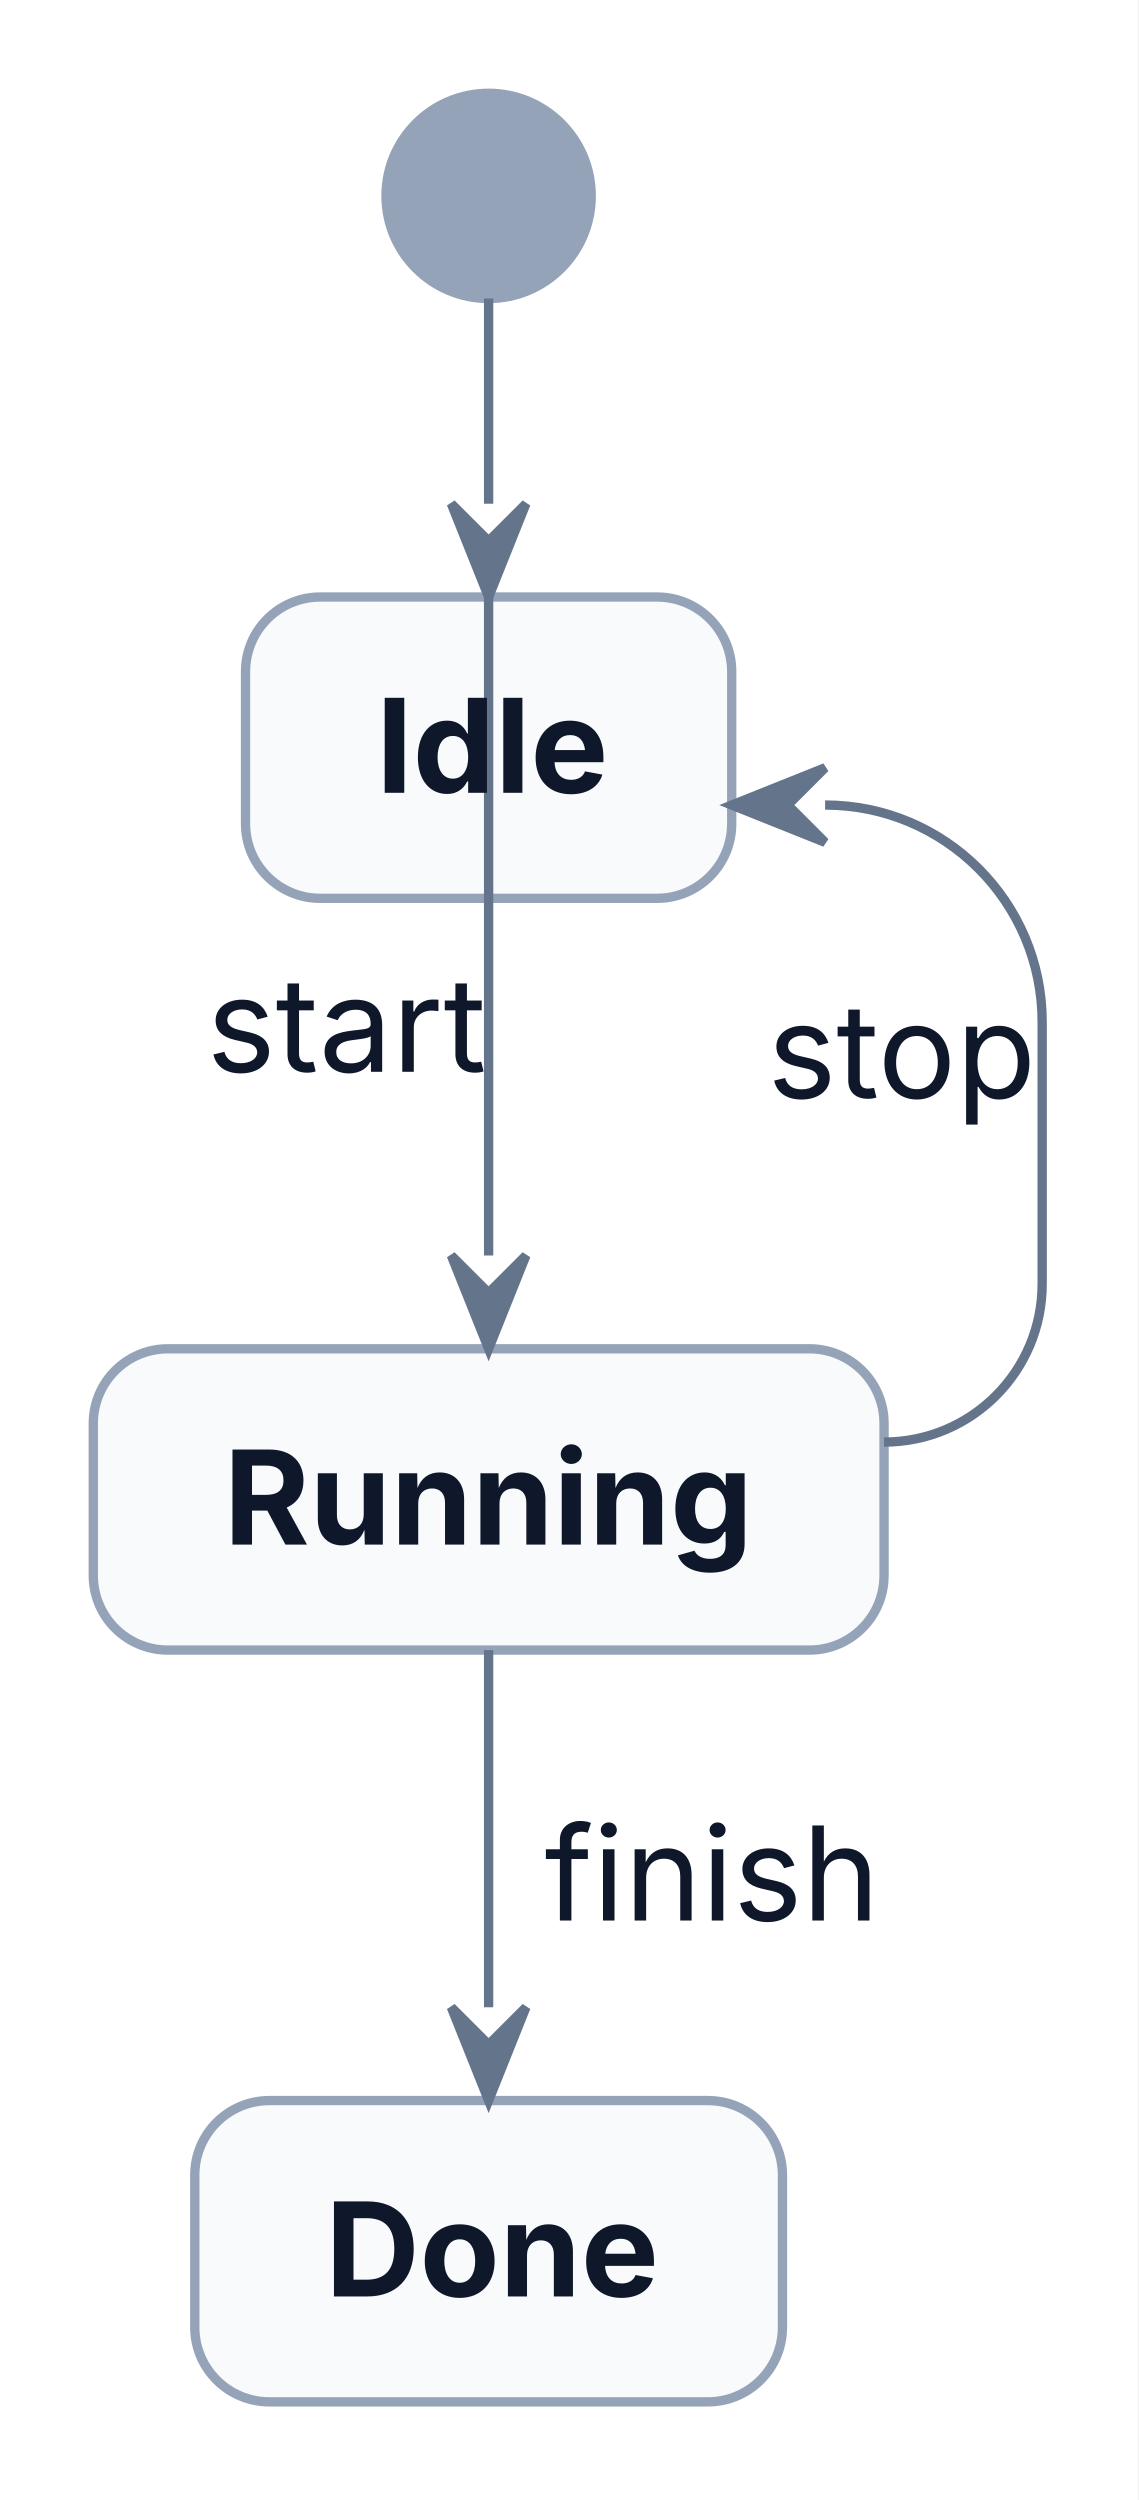
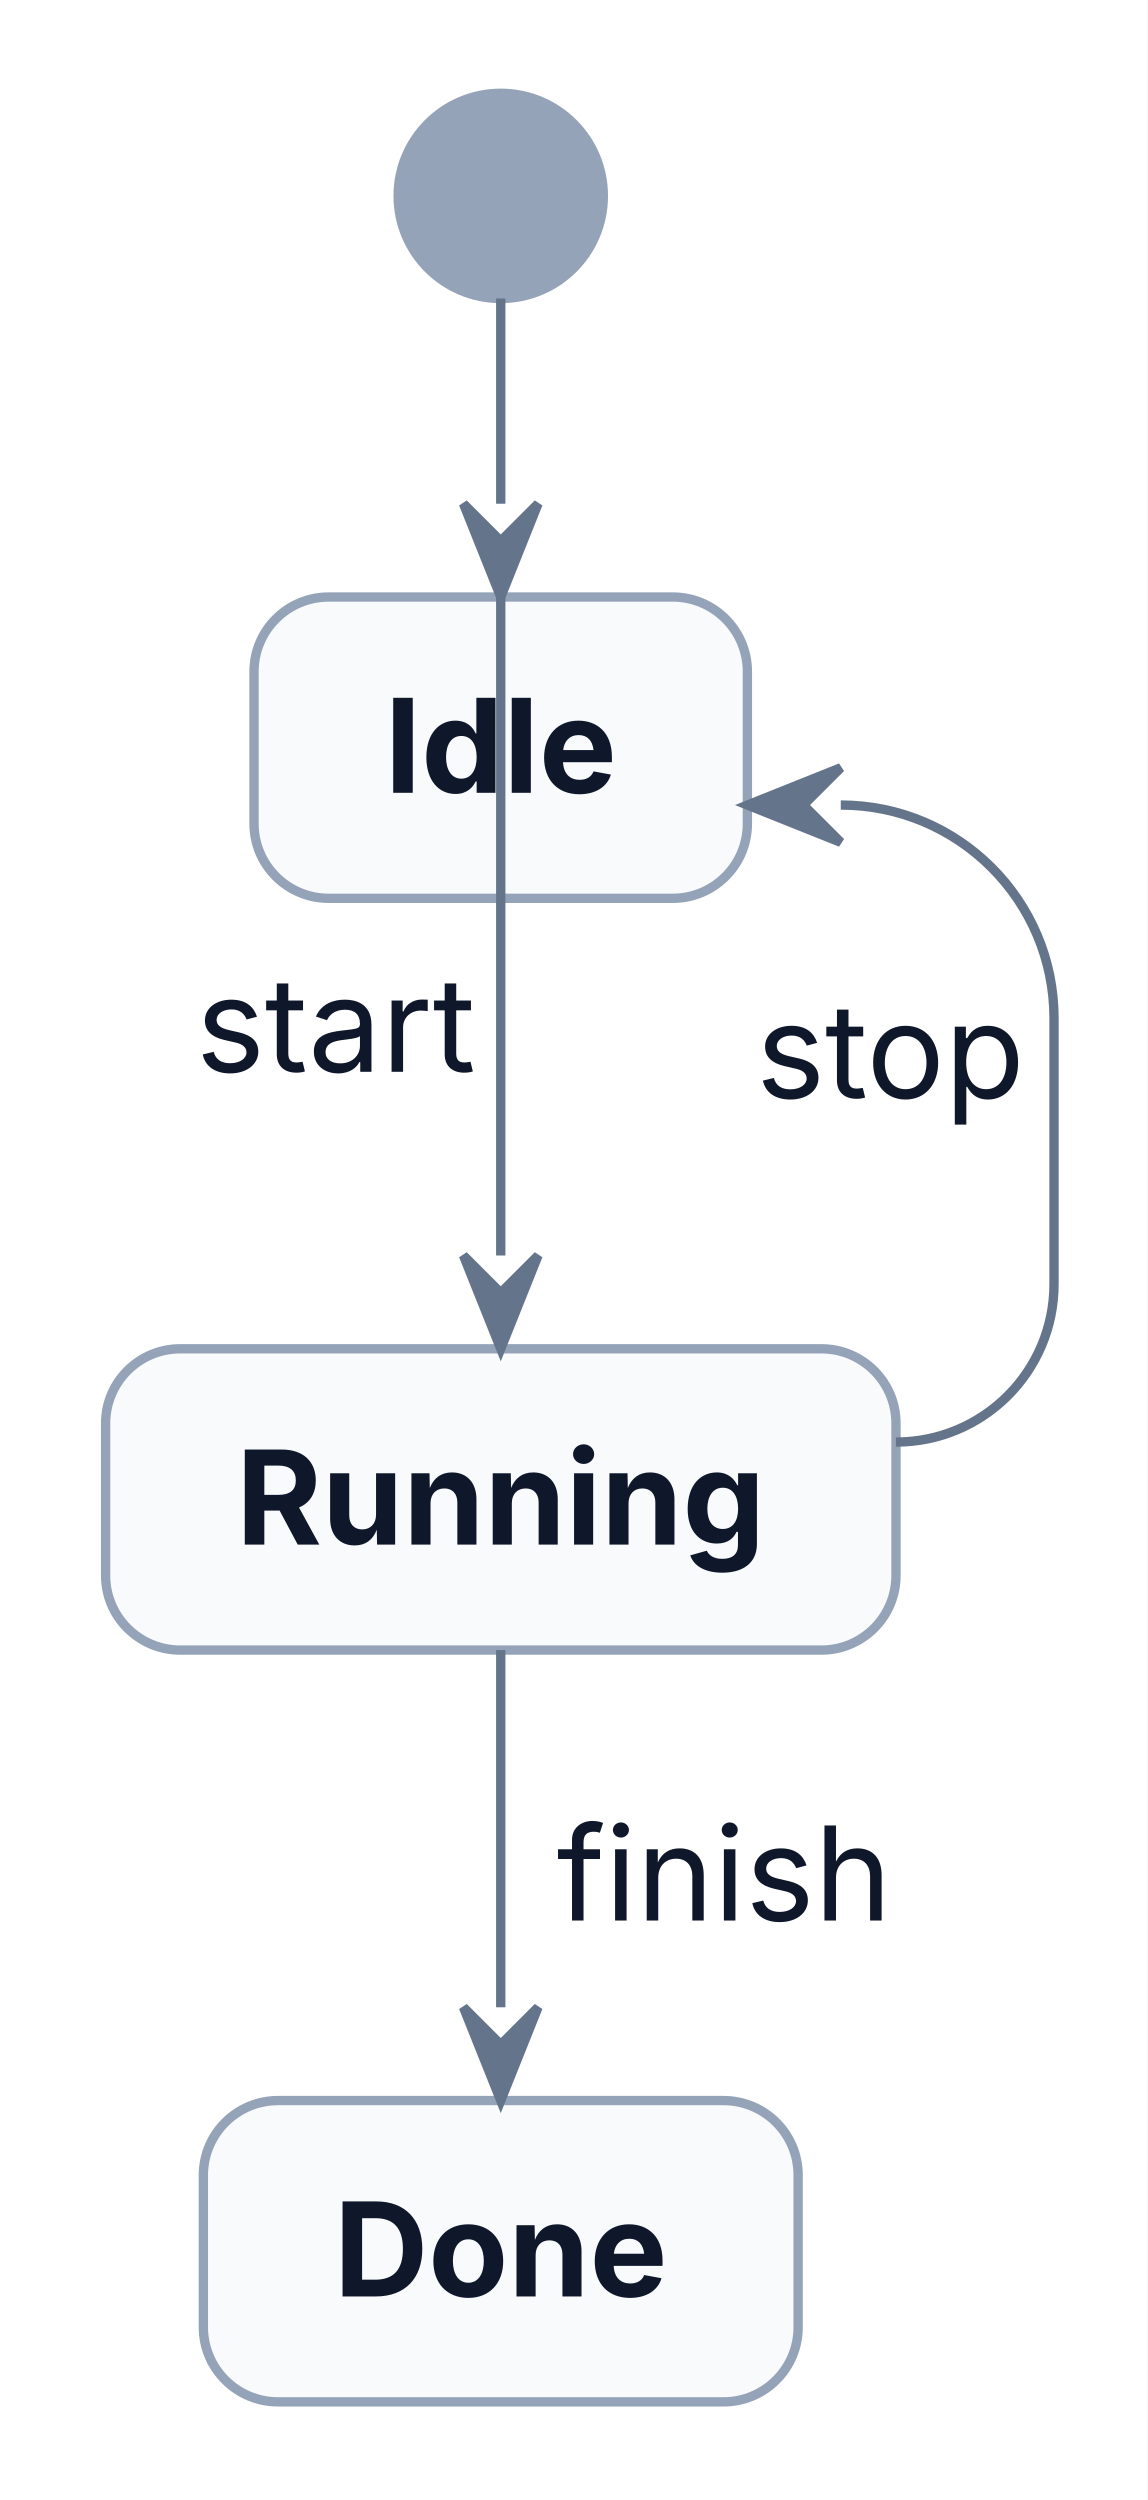
- <svg xmlns="http://www.w3.org/2000/svg" width="122" height="268" viewBox="0 0 122 268">
-   <rect x="0" y="0" width="122" height="268" fill="#FFFFFF" />
+ <svg xmlns="http://www.w3.org/2000/svg" width="123" height="268" viewBox="0 0 123 268">
+   <rect x="0" y="0" width="123" height="268" fill="#FFFFFF" />
  <g transform="translate(10,10)">
    <g>
-       <ellipse cx="42.38" cy="11" rx="11" ry="11" fill="#94A3B8" stroke="#94A3B8" stroke-width="1" />
-       <rect x="16.32" y="54" width="52.12" height="32.3" rx="8" ry="8" fill="#F8FAFC" stroke="#94A3B8" stroke-width="1" />
-       <rect x="0" y="134.59" width="84.77" height="32.3" rx="8" ry="8" fill="#F8FAFC" stroke="#94A3B8" stroke-width="1" />
-       <rect x="10.88" y="215.18" width="63" height="32.3" rx="8" ry="8" fill="#F8FAFC" stroke="#94A3B8" stroke-width="1" />
+       <ellipse cx="43.68" cy="11" rx="11" ry="11" fill="#94A3B8" stroke="#94A3B8" stroke-width="1" />
+       <rect x="17.23" y="54" width="52.89" height="32.3" rx="8" ry="8" fill="#F8FAFC" stroke="#94A3B8" stroke-width="1" />
+       <rect x="1.32" y="134.59" width="84.73" height="32.3" rx="8" ry="8" fill="#F8FAFC" stroke="#94A3B8" stroke-width="1" />
+       <rect x="11.8" y="215.18" width="63.76" height="32.3" rx="8" ry="8" fill="#F8FAFC" stroke="#94A3B8" stroke-width="1" />
    </g>
    <g id="lines">
-       <polyline points="42.38,22 42.38,44" fill="none" stroke="#64748B" stroke-width="1" />
-       <polyline points="42.38,54 42.38,124.59" fill="none" stroke="#64748B" stroke-width="1" />
-       <path d="M84.77,144.59 L84.77,144.59 C94.13,144.59 101.72,137 101.72,127.64 L101.72,99.57 C101.72,86.72 91.3,76.3 78.45,76.3 L78.45,76.3" fill="none" stroke="#64748B" stroke-width="1" />
-       <polyline points="42.38,166.89 42.38,205.18" fill="none" stroke="#64748B" stroke-width="1" />
-       <polygon points="38.38,44 42.38,54 46.38,44 42.38,48" fill="#64748B" stroke="#64748B" stroke-width="1" />
-       <polygon points="38.38,124.59 42.38,134.59 46.38,124.59 42.38,128.59" fill="#64748B" stroke="#64748B" stroke-width="1" />
-       <polygon points="78.45,72.3 68.45,76.3 78.45,80.3 74.45,76.3" fill="#64748B" stroke="#64748B" stroke-width="1" />
-       <polygon points="38.38,205.18 42.38,215.18 46.38,205.18 42.38,209.18" fill="#64748B" stroke="#64748B" stroke-width="1" />
+       <polyline points="43.68,22 43.68,44" fill="none" stroke="#64748B" stroke-width="1" />
+       <polyline points="43.68,54 43.68,124.59" fill="none" stroke="#64748B" stroke-width="1" />
+       <path d="M86.04,144.59 L86.04,144.59 C95.4,144.59 102.99,137.01 102.99,127.65 L102.99,99.16 C102.99,86.53 92.75,76.3 80.13,76.3 L80.13,76.3" fill="none" stroke="#64748B" stroke-width="1" />
+       <polyline points="43.68,166.89 43.68,205.18" fill="none" stroke="#64748B" stroke-width="1" />
+       <polygon points="39.68,44 43.68,54 47.68,44 43.68,48" fill="#64748B" stroke="#64748B" stroke-width="1" />
+       <polygon points="39.68,124.59 43.68,134.59 47.68,124.59 43.68,128.59" fill="#64748B" stroke="#64748B" stroke-width="1" />
+       <polygon points="80.13,72.3 70.13,76.3 80.13,80.3 76.13,76.3" fill="#64748B" stroke="#64748B" stroke-width="1" />
+       <polygon points="39.68,205.18 43.68,215.18 47.68,205.18 43.68,209.18" fill="#64748B" stroke="#64748B" stroke-width="1" />
    </g>
    <g>
      <text font-family="Inter, ui-sans-serif, system-ui, -apple-system, Segoe UI, DejaVu Sans, Liberation Sans, Arial, Liberation Sans, Arimo, Helvetica, Nimbus Sans, sans-serif, Noto Color Emoji, Apple Color Emoji, Segoe UI Emoji" xml:space="preserve">
-         <tspan x="30.32" y="74.99" font-size="14" fill="#0F172A" font-weight="bold" textLength="24.12" lengthAdjust="spacing">Idle</tspan>
+         <tspan x="31.23" y="74.99" font-size="14" fill="#0F172A" font-weight="bold" textLength="24.89" lengthAdjust="spacing">Idle</tspan>
      </text>
      <text font-family="Inter, ui-sans-serif, system-ui, -apple-system, Segoe UI, DejaVu Sans, Liberation Sans, Arial, Liberation Sans, Arimo, Helvetica, Nimbus Sans, sans-serif, Noto Color Emoji, Apple Color Emoji, Segoe UI Emoji" xml:space="preserve">
-         <tspan x="14" y="155.58" font-size="14" fill="#0F172A" font-weight="bold" textLength="56.77" lengthAdjust="spacing">Running</tspan>
+         <tspan x="15.32" y="155.58" font-size="14" fill="#0F172A" font-weight="bold" textLength="56.73" lengthAdjust="spacing">Running</tspan>
      </text>
      <text font-family="Inter, ui-sans-serif, system-ui, -apple-system, Segoe UI, DejaVu Sans, Liberation Sans, Arial, Liberation Sans, Arimo, Helvetica, Nimbus Sans, sans-serif, Noto Color Emoji, Apple Color Emoji, Segoe UI Emoji" xml:space="preserve">
-         <tspan x="24.88" y="236.18" font-size="14" fill="#0F172A" font-weight="bold" textLength="35" lengthAdjust="spacing">Done</tspan>
+         <tspan x="25.8" y="236.18" font-size="14" fill="#0F172A" font-weight="bold" textLength="35.76" lengthAdjust="spacing">Done</tspan>
      </text>
      <text font-family="Inter, ui-sans-serif, system-ui, -apple-system, Segoe UI, DejaVu Sans, Liberation Sans, Arial, Liberation Sans, Arimo, Helvetica, Nimbus Sans, sans-serif, Noto Color Emoji, Apple Color Emoji, Segoe UI Emoji" xml:space="preserve">
-         <tspan x="12.15" y="104.9" font-size="14" fill="#0F172A" textLength="27.23" lengthAdjust="spacing">start</tspan>
+         <tspan x="11" y="104.9" font-size="14" fill="#0F172A" textLength="29.68" lengthAdjust="spacing">start</tspan>
      </text>
      <text font-family="Inter, ui-sans-serif, system-ui, -apple-system, Segoe UI, DejaVu Sans, Liberation Sans, Arial, Liberation Sans, Arimo, Helvetica, Nimbus Sans, sans-serif, Noto Color Emoji, Apple Color Emoji, Segoe UI Emoji" xml:space="preserve">
-         <tspan x="72.26" y="107.7" font-size="14" fill="#0F172A" textLength="26.46" lengthAdjust="spacing">stop</tspan>
+         <tspan x="71.05" y="107.7" font-size="14" fill="#0F172A" textLength="28.94" lengthAdjust="spacing">stop</tspan>
      </text>
      <text font-family="Inter, ui-sans-serif, system-ui, -apple-system, Segoe UI, DejaVu Sans, Liberation Sans, Arial, Liberation Sans, Arimo, Helvetica, Nimbus Sans, sans-serif, Noto Color Emoji, Apple Color Emoji, Segoe UI Emoji" xml:space="preserve">
-         <tspan x="48.38" y="195.88" font-size="14" fill="#0F172A" textLength="32.68" lengthAdjust="spacing">finish</tspan>
+         <tspan x="49.68" y="195.88" font-size="14" fill="#0F172A" textLength="35.9" lengthAdjust="spacing">finish</tspan>
      </text>
    </g>
  </g>
</svg>
